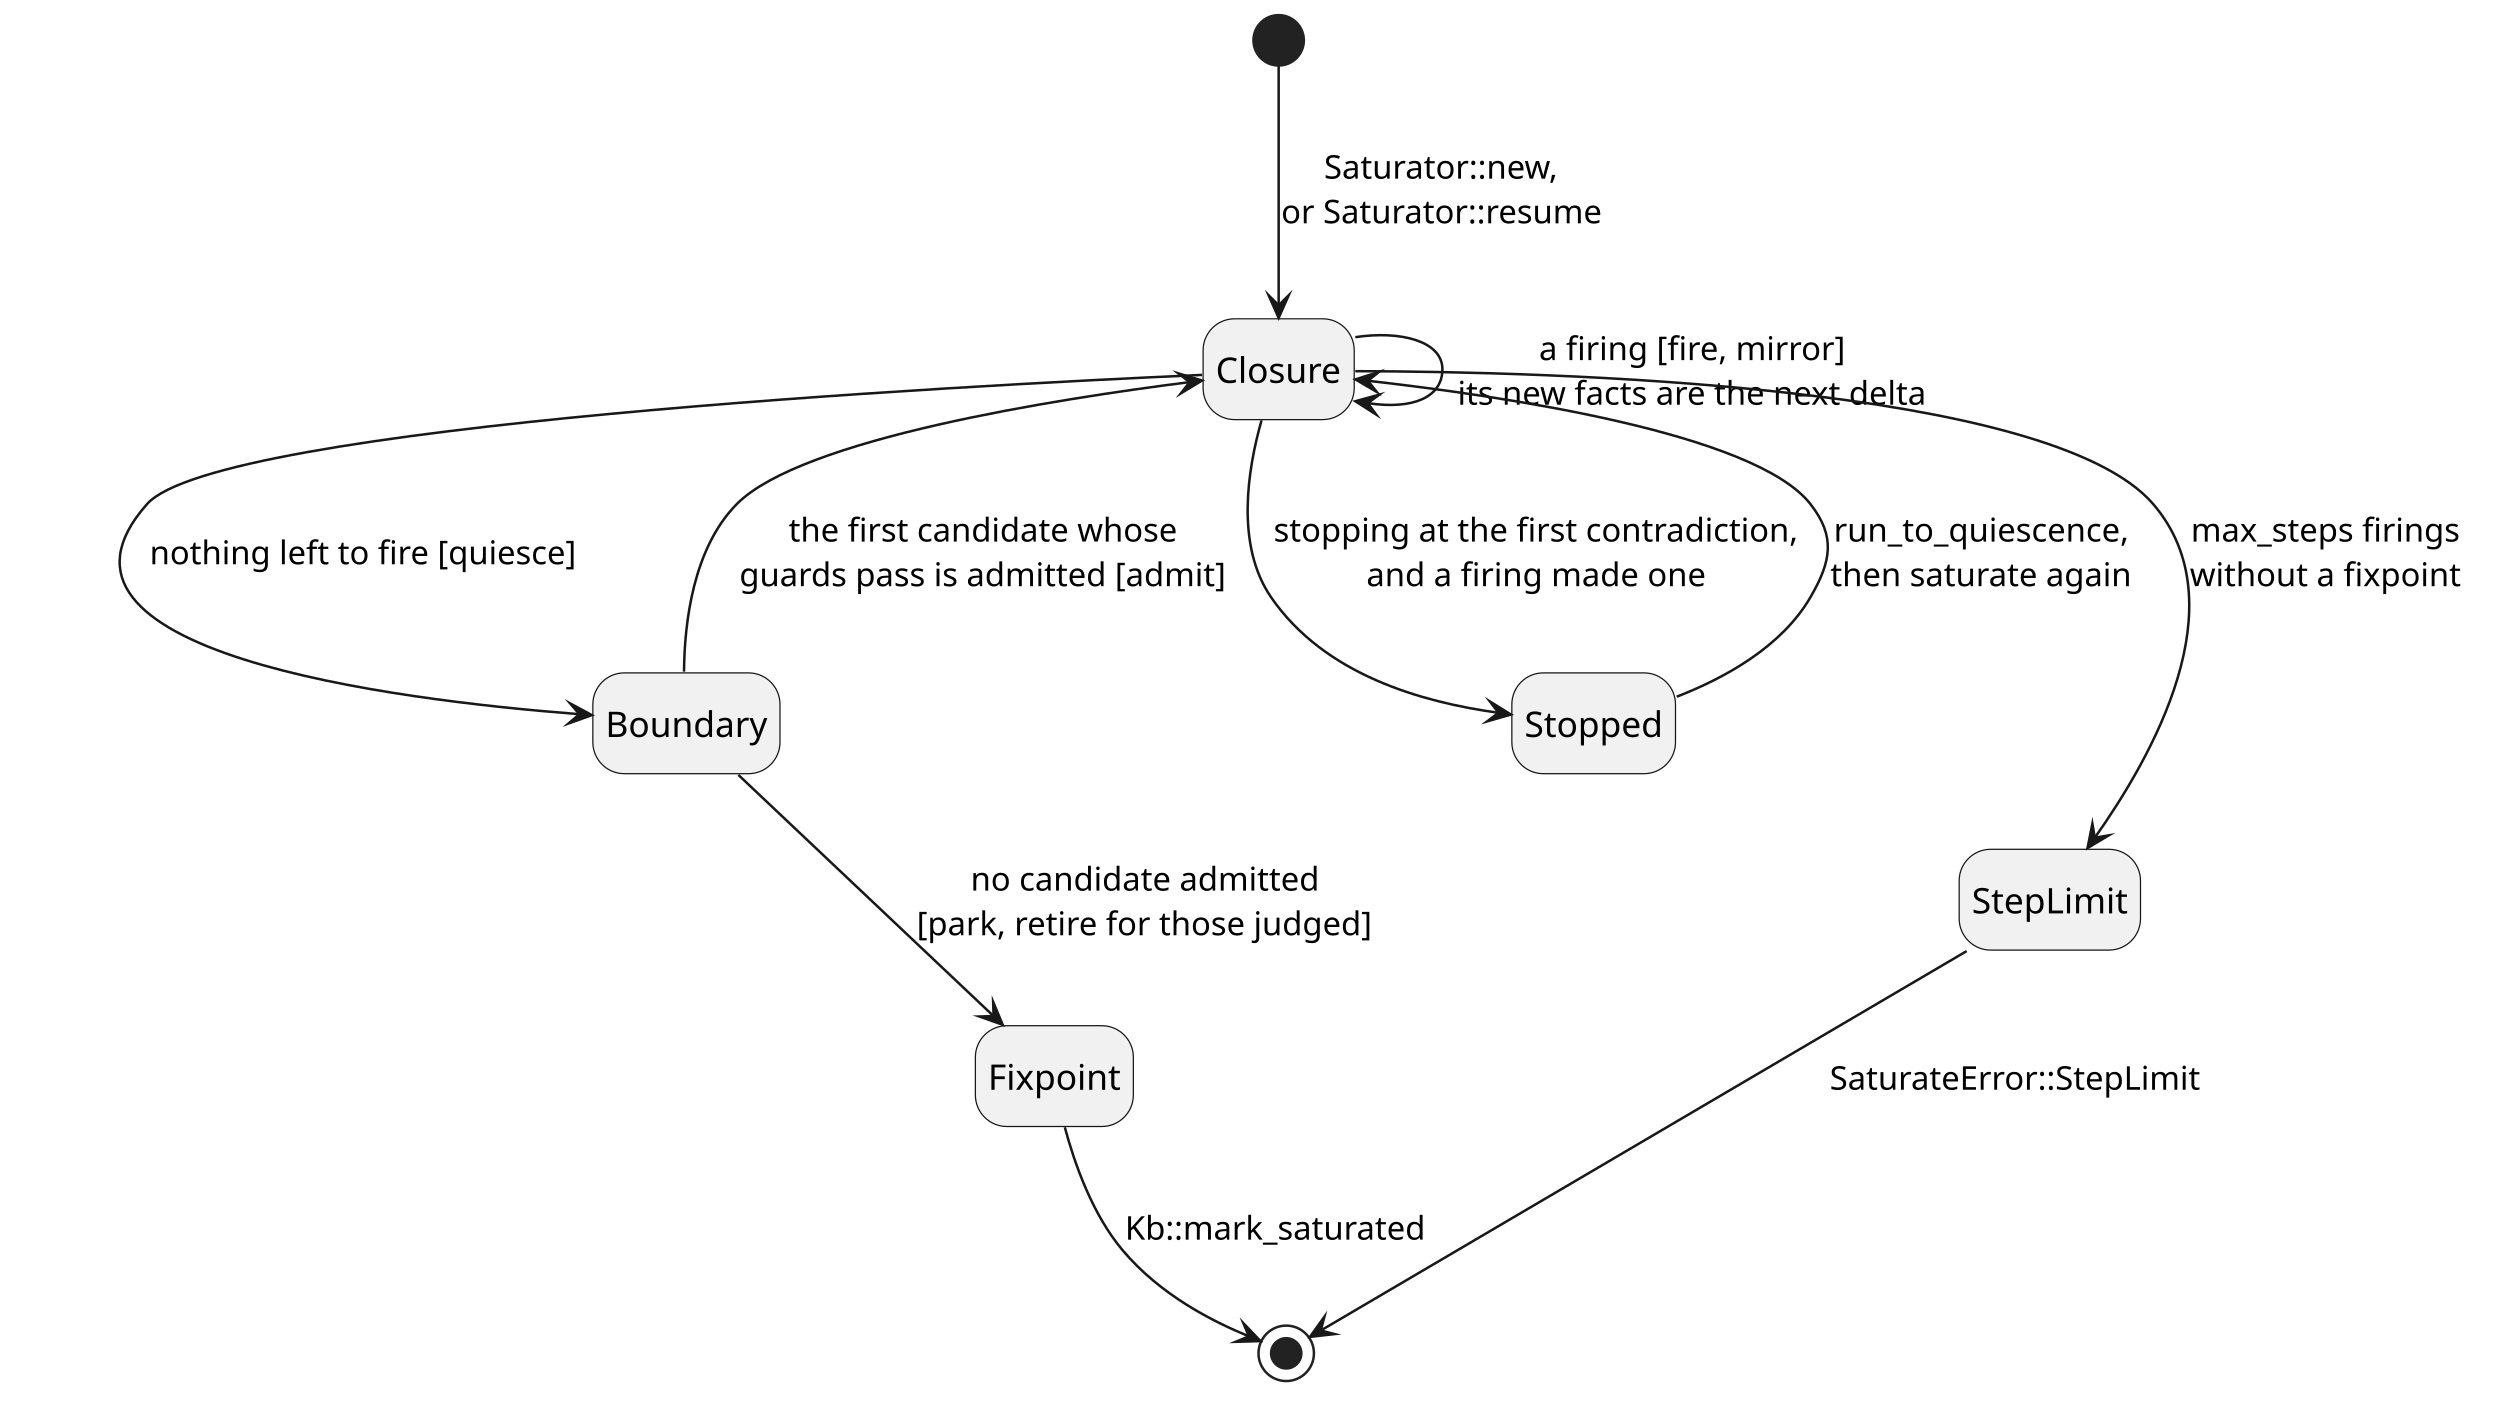
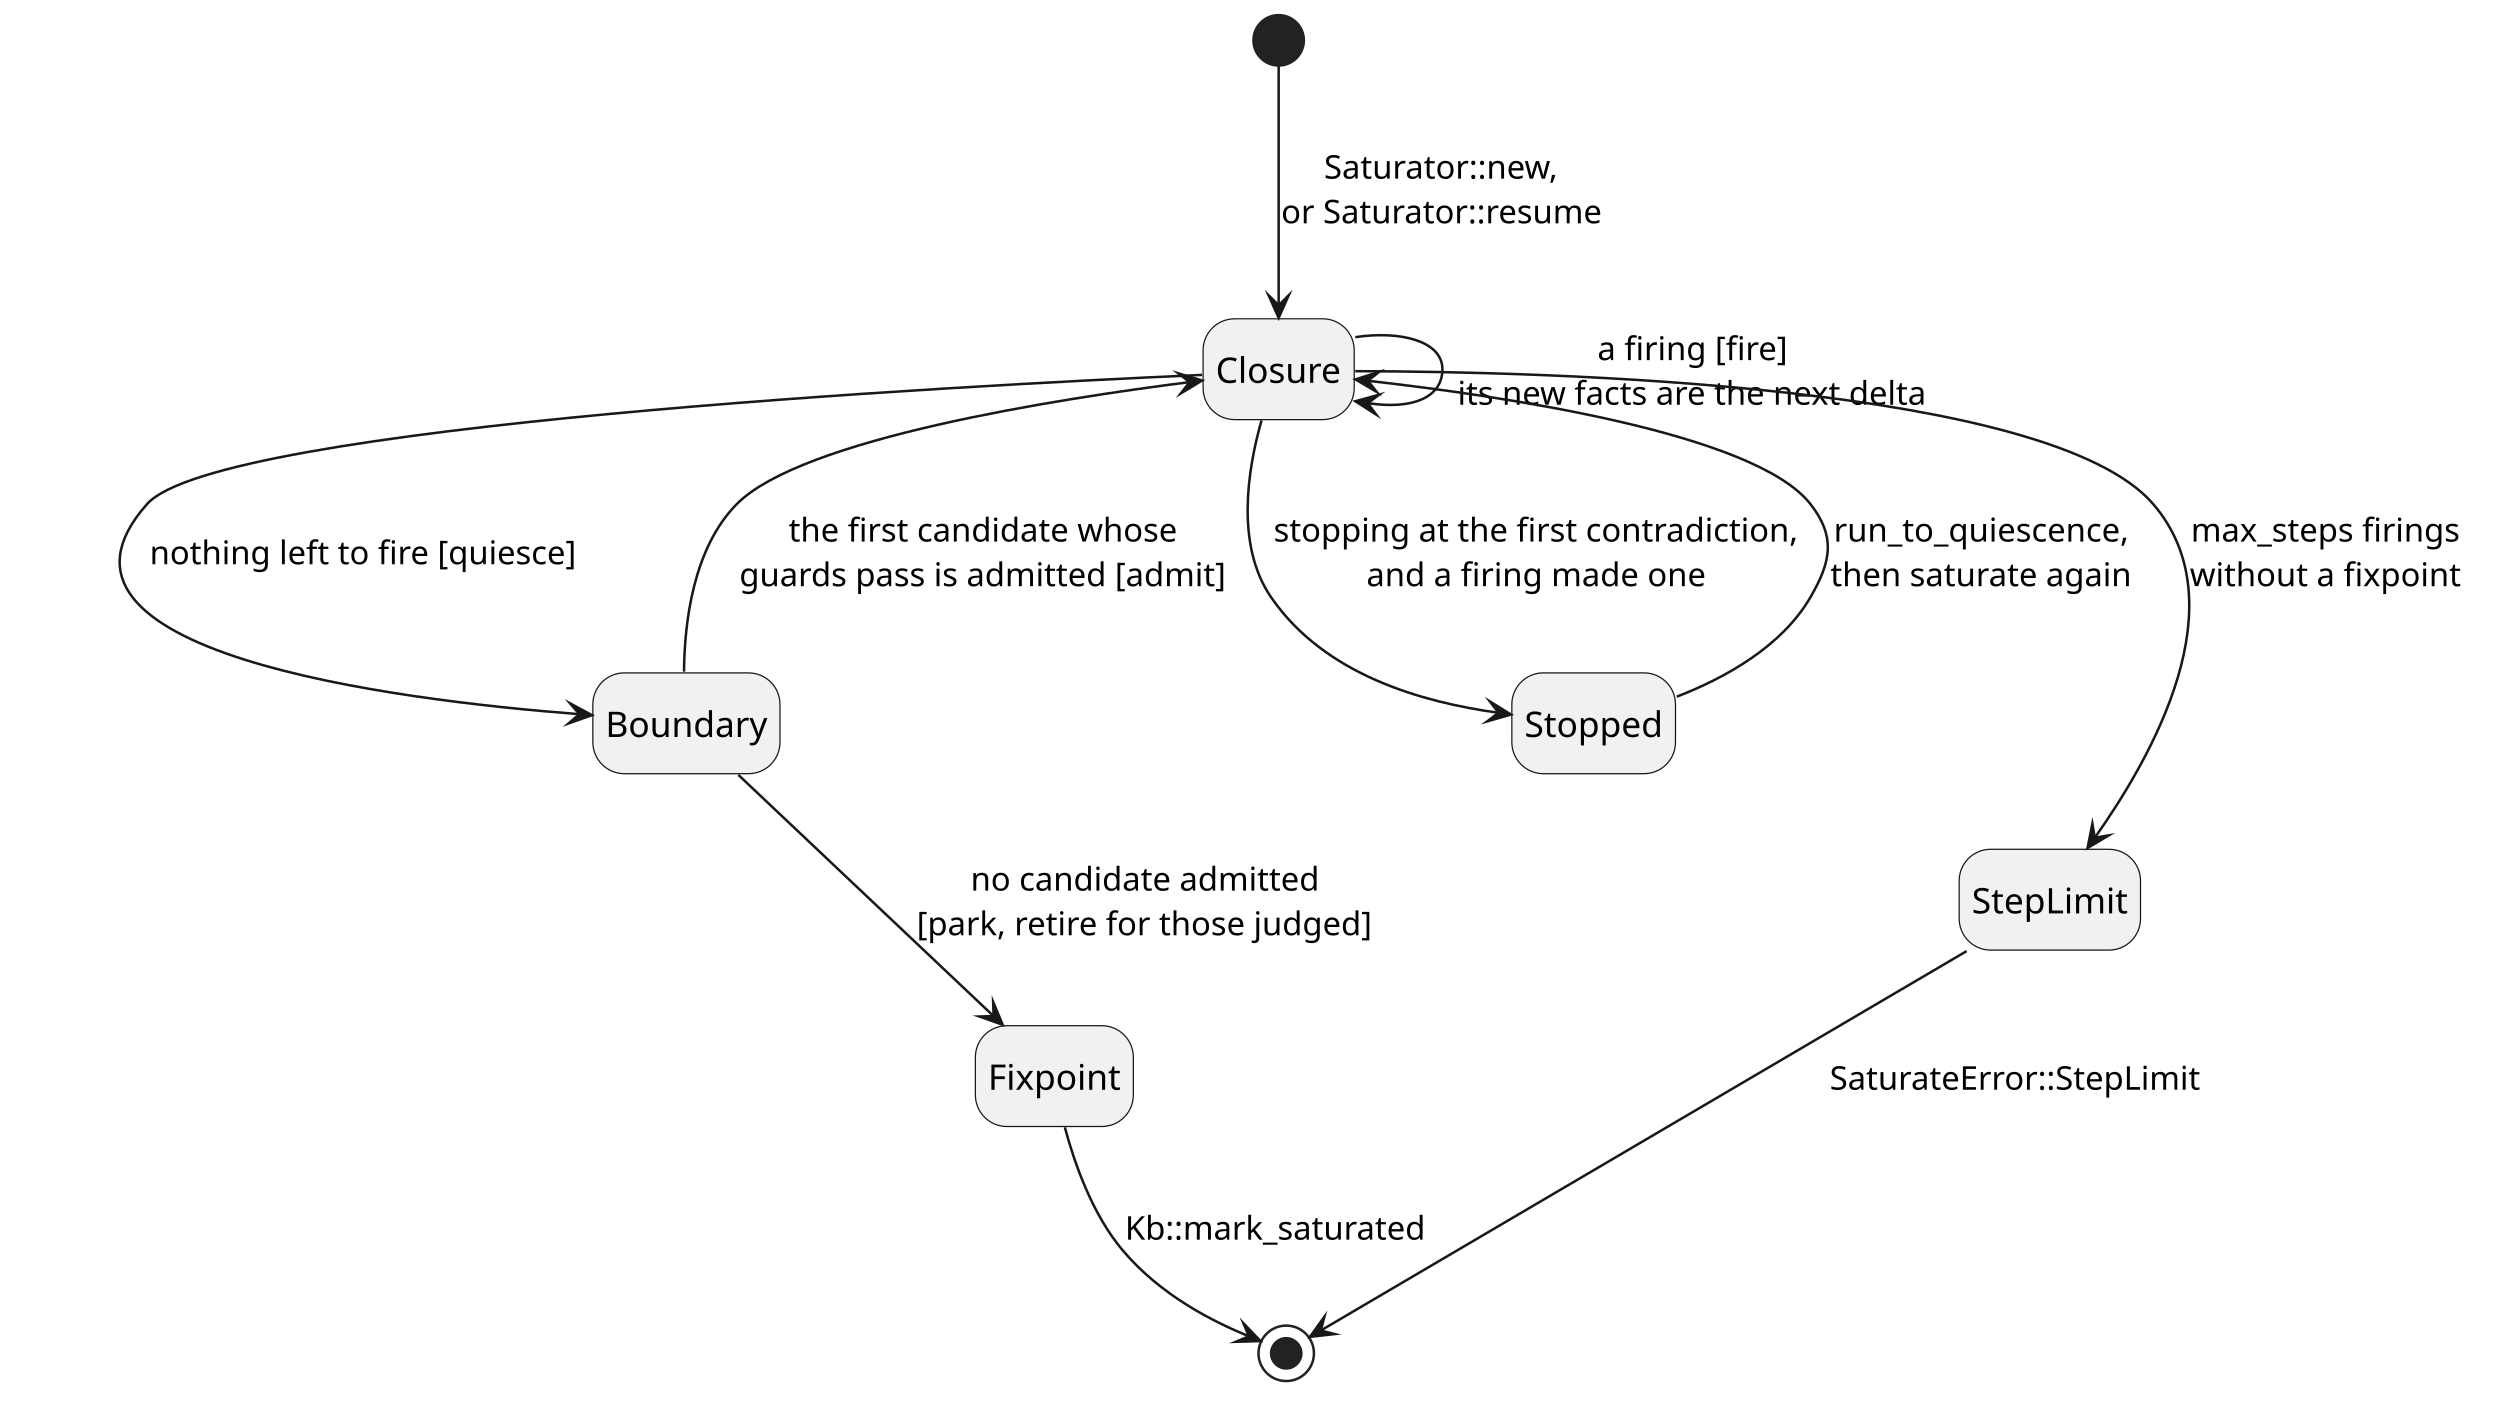
<svg xmlns="http://www.w3.org/2000/svg" version="1.1" data-diagram-type="STATE" style="width:992px;height:562px;background:#FFFFFF;" width="992px" height="562px" viewBox="0 0 992 562" zoomAndPan="magnify" preserveAspectRatio="none" contentStyleType="text/css">
  <defs />
  <g font-family="sans-serif" lengthAdjust="spacing">
    <g class="start_entity" data-qualified-name=".start." id="ent0001" data-source-line="2">
      <ellipse cx="507.37" cy="16" rx="10" ry="10" fill="#222" style="stroke:#222;stroke-width:1;" />
    </g>
    <rect x="477.39" y="126.5" width="59.966" height="40" fill="#F1F1F1" style="stroke:#181818;stroke-width:0.5;" rx="12.5" ry="12.5" />
    <text x="482.39" y="151.932" fill="#000" font-size="14" textLength="49.966">Closure</text>
    <rect x="235.24" y="267" width="74.26" height="40" fill="#F1F1F1" style="stroke:#181818;stroke-width:0.5;" rx="12.5" ry="12.5" />
    <text x="240.24" y="292.432" fill="#000" font-size="14" textLength="64.26">Boundary</text>
    <rect x="387.03" y="407" width="62.682" height="40" fill="#F1F1F1" style="stroke:#181818;stroke-width:0.5;" rx="12.5" ry="12.5" />
    <text x="392.03" y="432.432" fill="#000" font-size="14" textLength="52.682">Fixpoint</text>
    <g class="end_entity" data-qualified-name=".end." id="ent0010" data-source-line="7">
      <ellipse cx="510.37" cy="537" rx="11" ry="11" fill="none" style="stroke:#222;stroke-width:1;" />
      <ellipse cx="510.37" cy="537" rx="6" ry="6" fill="#222" style="stroke:#222;stroke-width:1;" />
    </g>
    <rect x="599.9" y="267" width="64.936" height="40" fill="#F1F1F1" style="stroke:#181818;stroke-width:0.5;" rx="12.5" ry="12.5" />
    <text x="604.9" y="292.432" fill="#000" font-size="14" textLength="54.936">Stopped</text>
    <rect x="777.4" y="337" width="71.95" height="40" fill="#F1F1F1" style="stroke:#181818;stroke-width:0.5;" rx="12.5" ry="12.5" />
    <text x="782.4" y="362.432" fill="#000" font-size="14" textLength="61.95">StepLimit</text>
    <g class="link" data-entity-1="ent0001" data-entity-2="ent0002" id="lnk3" data-source-line="2" data-link-type="dependency">
      <path d="M507.37,26.24 C507.37,47.07 507.37,93.06 507.37,121.15" style="stroke:#181818;stroke-width:1;" fill="none" id="*start*-to-Closure" />
      <polygon points="507.37,126.15,511.37,117.15,507.37,121.15,503.37,117.15,507.37,126.15" fill="#181818" style="stroke:#181818;stroke-width:1;stroke-linejoin:miter;stroke-miterlimit:10;" />
      <text x="525.368" y="70.897" fill="#000" font-size="13" textLength="93.782">Saturator::new,</text>
      <text x="508.37" y="88.603" fill="#000" font-size="13" textLength="127.777">or Saturator::resume</text>
    </g>
    <g class="link" data-entity-1="ent0002" data-entity-2="ent0002" id="lnk4" data-source-line="3" data-link-type="dependency">
      <path d="M537.79,133.79 C555.64,131.08 572.35,135.32 572.35,146.5 C572.35,157.68 560.583,162.671 542.733,159.961" style="stroke:#181818;stroke-width:1;" fill="none" id="Closure-to-Closure" />
      <polygon points="537.79,159.21,546.088,164.516,542.733,159.961,547.288,156.606,537.79,159.21" fill="#181818" style="stroke:#181818;stroke-width:1;stroke-linejoin:miter;stroke-miterlimit:10;" />
-       <text x="610.681" y="142.897" fill="#000" font-size="13" textLength="122.057">a firing [fire, mirror]</text>
+       <text x="633.854" y="142.897" fill="#000" font-size="13" textLength="75.712">a firing [fire]</text>
      <text x="578.35" y="160.603" fill="#000" font-size="13" textLength="186.719">its new facts are the next delta</text>
    </g>
    <g class="link" data-entity-1="ent0002" data-entity-2="ent0005" id="lnk6" data-source-line="4" data-link-type="dependency">
      <path d="M477,148.76 C380.6,153.06 86.25,168.67 58.37,200 C6,258.85 155.545,277.656 229.885,283.386" style="stroke:#181818;stroke-width:1;" fill="none" id="Closure-to-Boundary" />
      <polygon points="234.87,283.77,226.204,279.09,229.885,283.386,225.589,287.067,234.87,283.77" fill="#181818" style="stroke:#181818;stroke-width:1;stroke-linejoin:miter;stroke-miterlimit:10;" />
      <text x="59.37" y="223.897" fill="#000" font-size="13" textLength="169.533">nothing left to fire [quiesce]</text>
    </g>
    <g class="link" data-entity-1="ent0005" data-entity-2="ent0002" id="lnk7" data-source-line="5" data-link-type="dependency">
      <path d="M271.42,266.51 C271.58,247.04 275.02,217.55 292.37,200 C318.04,174.05 419.08,158.329 472.03,151.619" style="stroke:#181818;stroke-width:1;" fill="none" id="Boundary-to-Closure" />
      <polygon points="476.99,150.99,467.559,148.153,472.03,151.619,468.564,156.09,476.99,150.99" fill="#181818" style="stroke:#181818;stroke-width:1;stroke-linejoin:miter;stroke-miterlimit:10;" />
      <text x="312.916" y="214.897" fill="#000" font-size="13" textLength="154.219">the first candidate whose</text>
      <text x="293.37" y="232.603" fill="#000" font-size="13" textLength="193.31">guards pass is admitted [admit]</text>
    </g>
    <g class="link" data-entity-1="ent0005" data-entity-2="ent0008" id="lnk9" data-source-line="6" data-link-type="dependency">
      <path d="M292.98,307.48 C320.81,333.78 366.466,376.935 394.236,403.185" style="stroke:#181818;stroke-width:1;" fill="none" id="Boundary-to-Fixpoint" />
      <polygon points="397.87,406.62,394.077,397.531,394.236,403.185,388.582,403.344,397.87,406.62" fill="#181818" style="stroke:#181818;stroke-width:1;stroke-linejoin:miter;stroke-miterlimit:10;" />
      <text x="385.125" y="353.397" fill="#000" font-size="13" textLength="138.398">no candidate admitted</text>
      <text x="363.74" y="371.103" fill="#000" font-size="13" textLength="181.168">[park, retire for those judged]</text>
    </g>
    <g class="link" data-entity-1="ent0008" data-entity-2="ent0010" id="lnk11" data-source-line="7" data-link-type="dependency">
      <path d="M422.52,447.31 C426.44,461.95 433.53,481.9 445.37,496 C460.54,514.06 481.416,524.439 495.546,530.249" style="stroke:#181818;stroke-width:1;" fill="none" id="Fixpoint-to-*end*" />
      <polygon points="500.17,532.15,493.367,525.028,495.546,530.249,490.325,532.427,500.17,532.15" fill="#181818" style="stroke:#181818;stroke-width:1;stroke-linejoin:miter;stroke-miterlimit:10;" />
      <text x="446.37" y="491.897" fill="#000" font-size="13" textLength="119.47">Kb::mark_saturated</text>
    </g>
    <g class="link" data-entity-1="ent0002" data-entity-2="ent0012" id="lnk13" data-source-line="8" data-link-type="dependency">
      <path d="M500.58,166.81 C495.03,186.3 490.19,216.38 504.37,237 C525.61,267.88 564.218,278.622 594.588,282.842" style="stroke:#181818;stroke-width:1;" fill="none" id="Closure-to-Stopped" />
      <polygon points="599.54,283.53,591.176,278.329,594.588,282.842,590.075,286.253,599.54,283.53" fill="#181818" style="stroke:#181818;stroke-width:1;stroke-linejoin:miter;stroke-miterlimit:10;" />
      <text x="505.37" y="214.897" fill="#000" font-size="13" textLength="208.351">stopping at the first contradiction,</text>
      <text x="542.186" y="232.603" fill="#000" font-size="13" textLength="134.719">and a firing made one</text>
    </g>
    <g class="link" data-entity-1="ent0012" data-entity-2="ent0002" id="lnk14" data-source-line="9" data-link-type="dependency">
      <path d="M665.33,276.45 C684.47,269.03 706.97,256.61 718.37,237 C726.63,222.78 728.5,212.96 718.37,200 C696.29,171.75 595.729,157.07 542.779,151.1" style="stroke:#181818;stroke-width:1;" fill="none" id="Stopped-to-Closure" />
      <polygon points="537.81,150.54,546.305,155.523,542.779,151.1,547.201,147.574,537.81,150.54" fill="#181818" style="stroke:#181818;stroke-width:1;stroke-linejoin:miter;stroke-miterlimit:10;" />
      <text x="727.596" y="214.897" fill="#000" font-size="13" textLength="117.143">run_to_quiescence,</text>
      <text x="726.29" y="232.603" fill="#000" font-size="13" textLength="119.756">then saturate again</text>
    </g>
    <g class="link" data-entity-1="ent0002" data-entity-2="ent0015" id="lnk16" data-source-line="10" data-link-type="dependency">
      <path d="M537.79,147.28 C614.67,147.44 813.55,152.54 854.37,200 C888.43,239.6 853.986,300.207 831.216,332.417" style="stroke:#181818;stroke-width:1;" fill="none" id="Closure-to-StepLimit" />
      <polygon points="828.33,336.5,836.792,331.46,831.216,332.417,830.259,326.842,828.33,336.5" fill="#181818" style="stroke:#181818;stroke-width:1;stroke-linejoin:miter;stroke-miterlimit:10;" />
      <text x="869.336" y="214.897" fill="#000" font-size="13" textLength="106.756">max_steps firings</text>
      <text x="868.92" y="232.603" fill="#000" font-size="13" textLength="107.588">without a fixpoint</text>
    </g>
    <g class="link" data-entity-1="ent0015" data-entity-2="ent0010" id="lnk17" data-source-line="11" data-link-type="dependency">
      <path d="M780.37,377.39 C712.27,417.39 563.551,504.757 524.101,527.937" style="stroke:#181818;stroke-width:1;" fill="none" id="StepLimit-to-*end*" />
      <polygon points="519.79,530.47,529.576,529.359,524.101,527.937,525.523,522.462,519.79,530.47" fill="#181818" style="stroke:#181818;stroke-width:1;stroke-linejoin:miter;stroke-miterlimit:10;" />
      <text x="726.03" y="432.397" fill="#000" font-size="13" textLength="147.537">SaturateError::StepLimit</text>
    </g>
  </g>
</svg>
